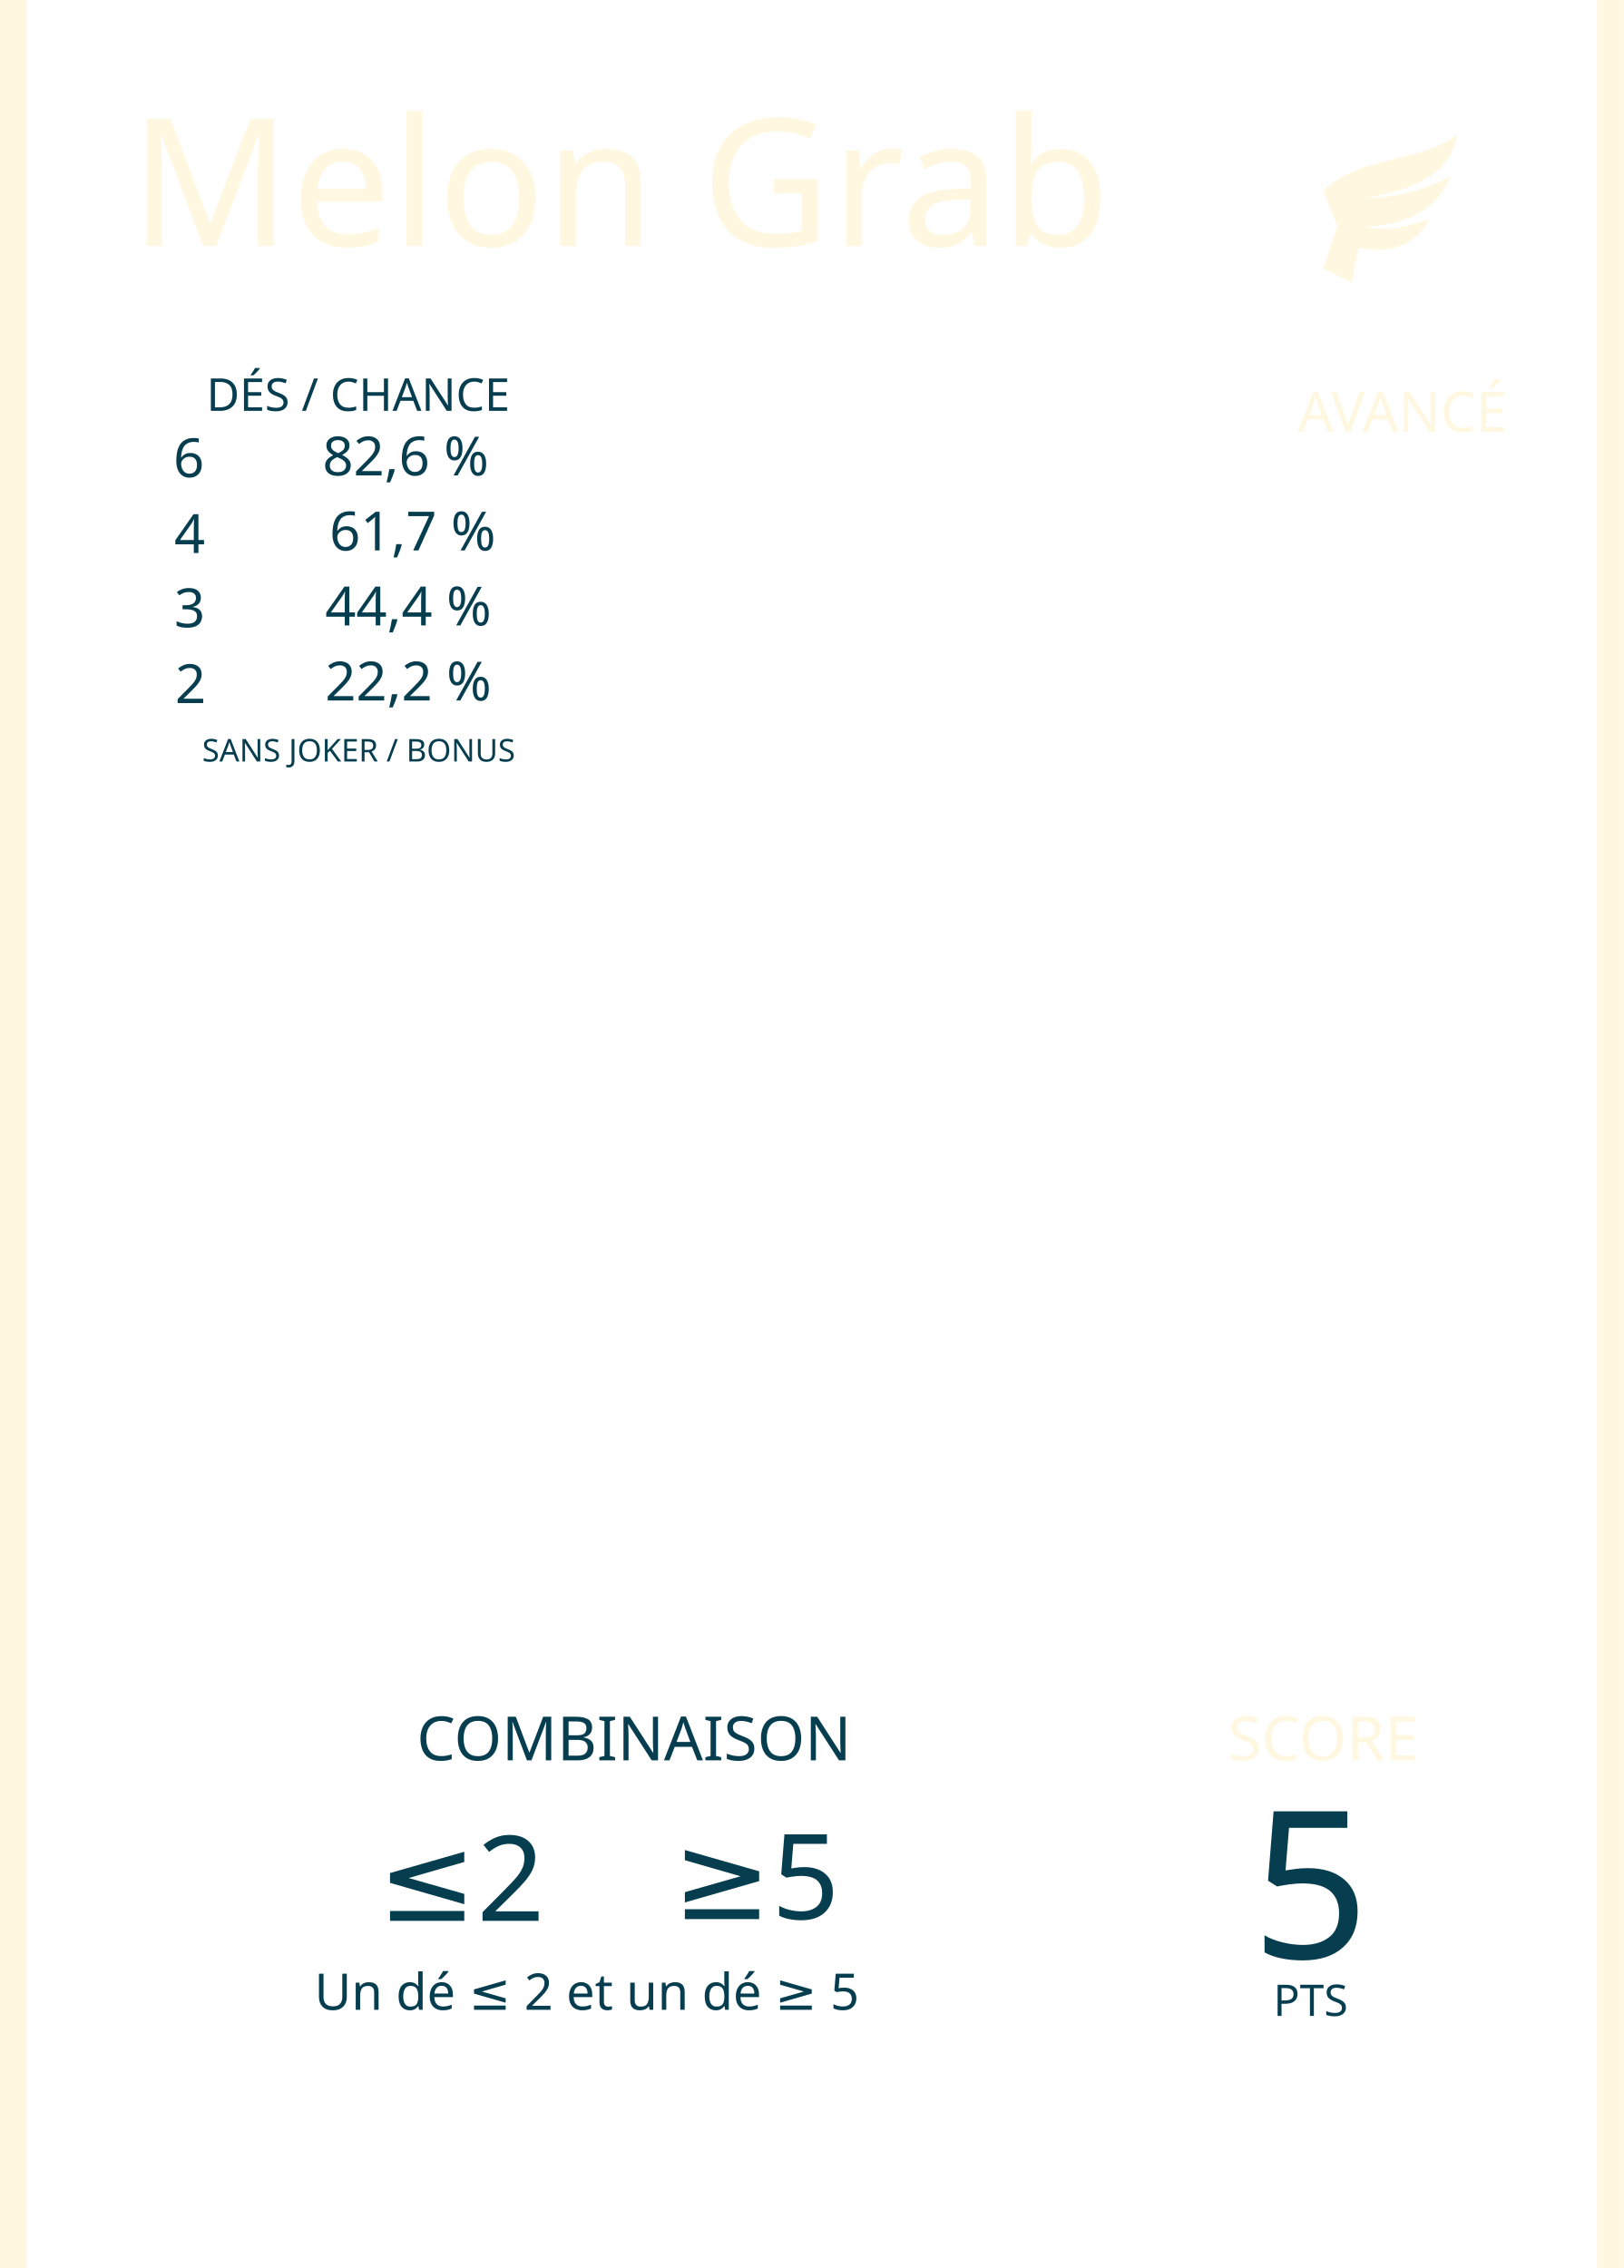
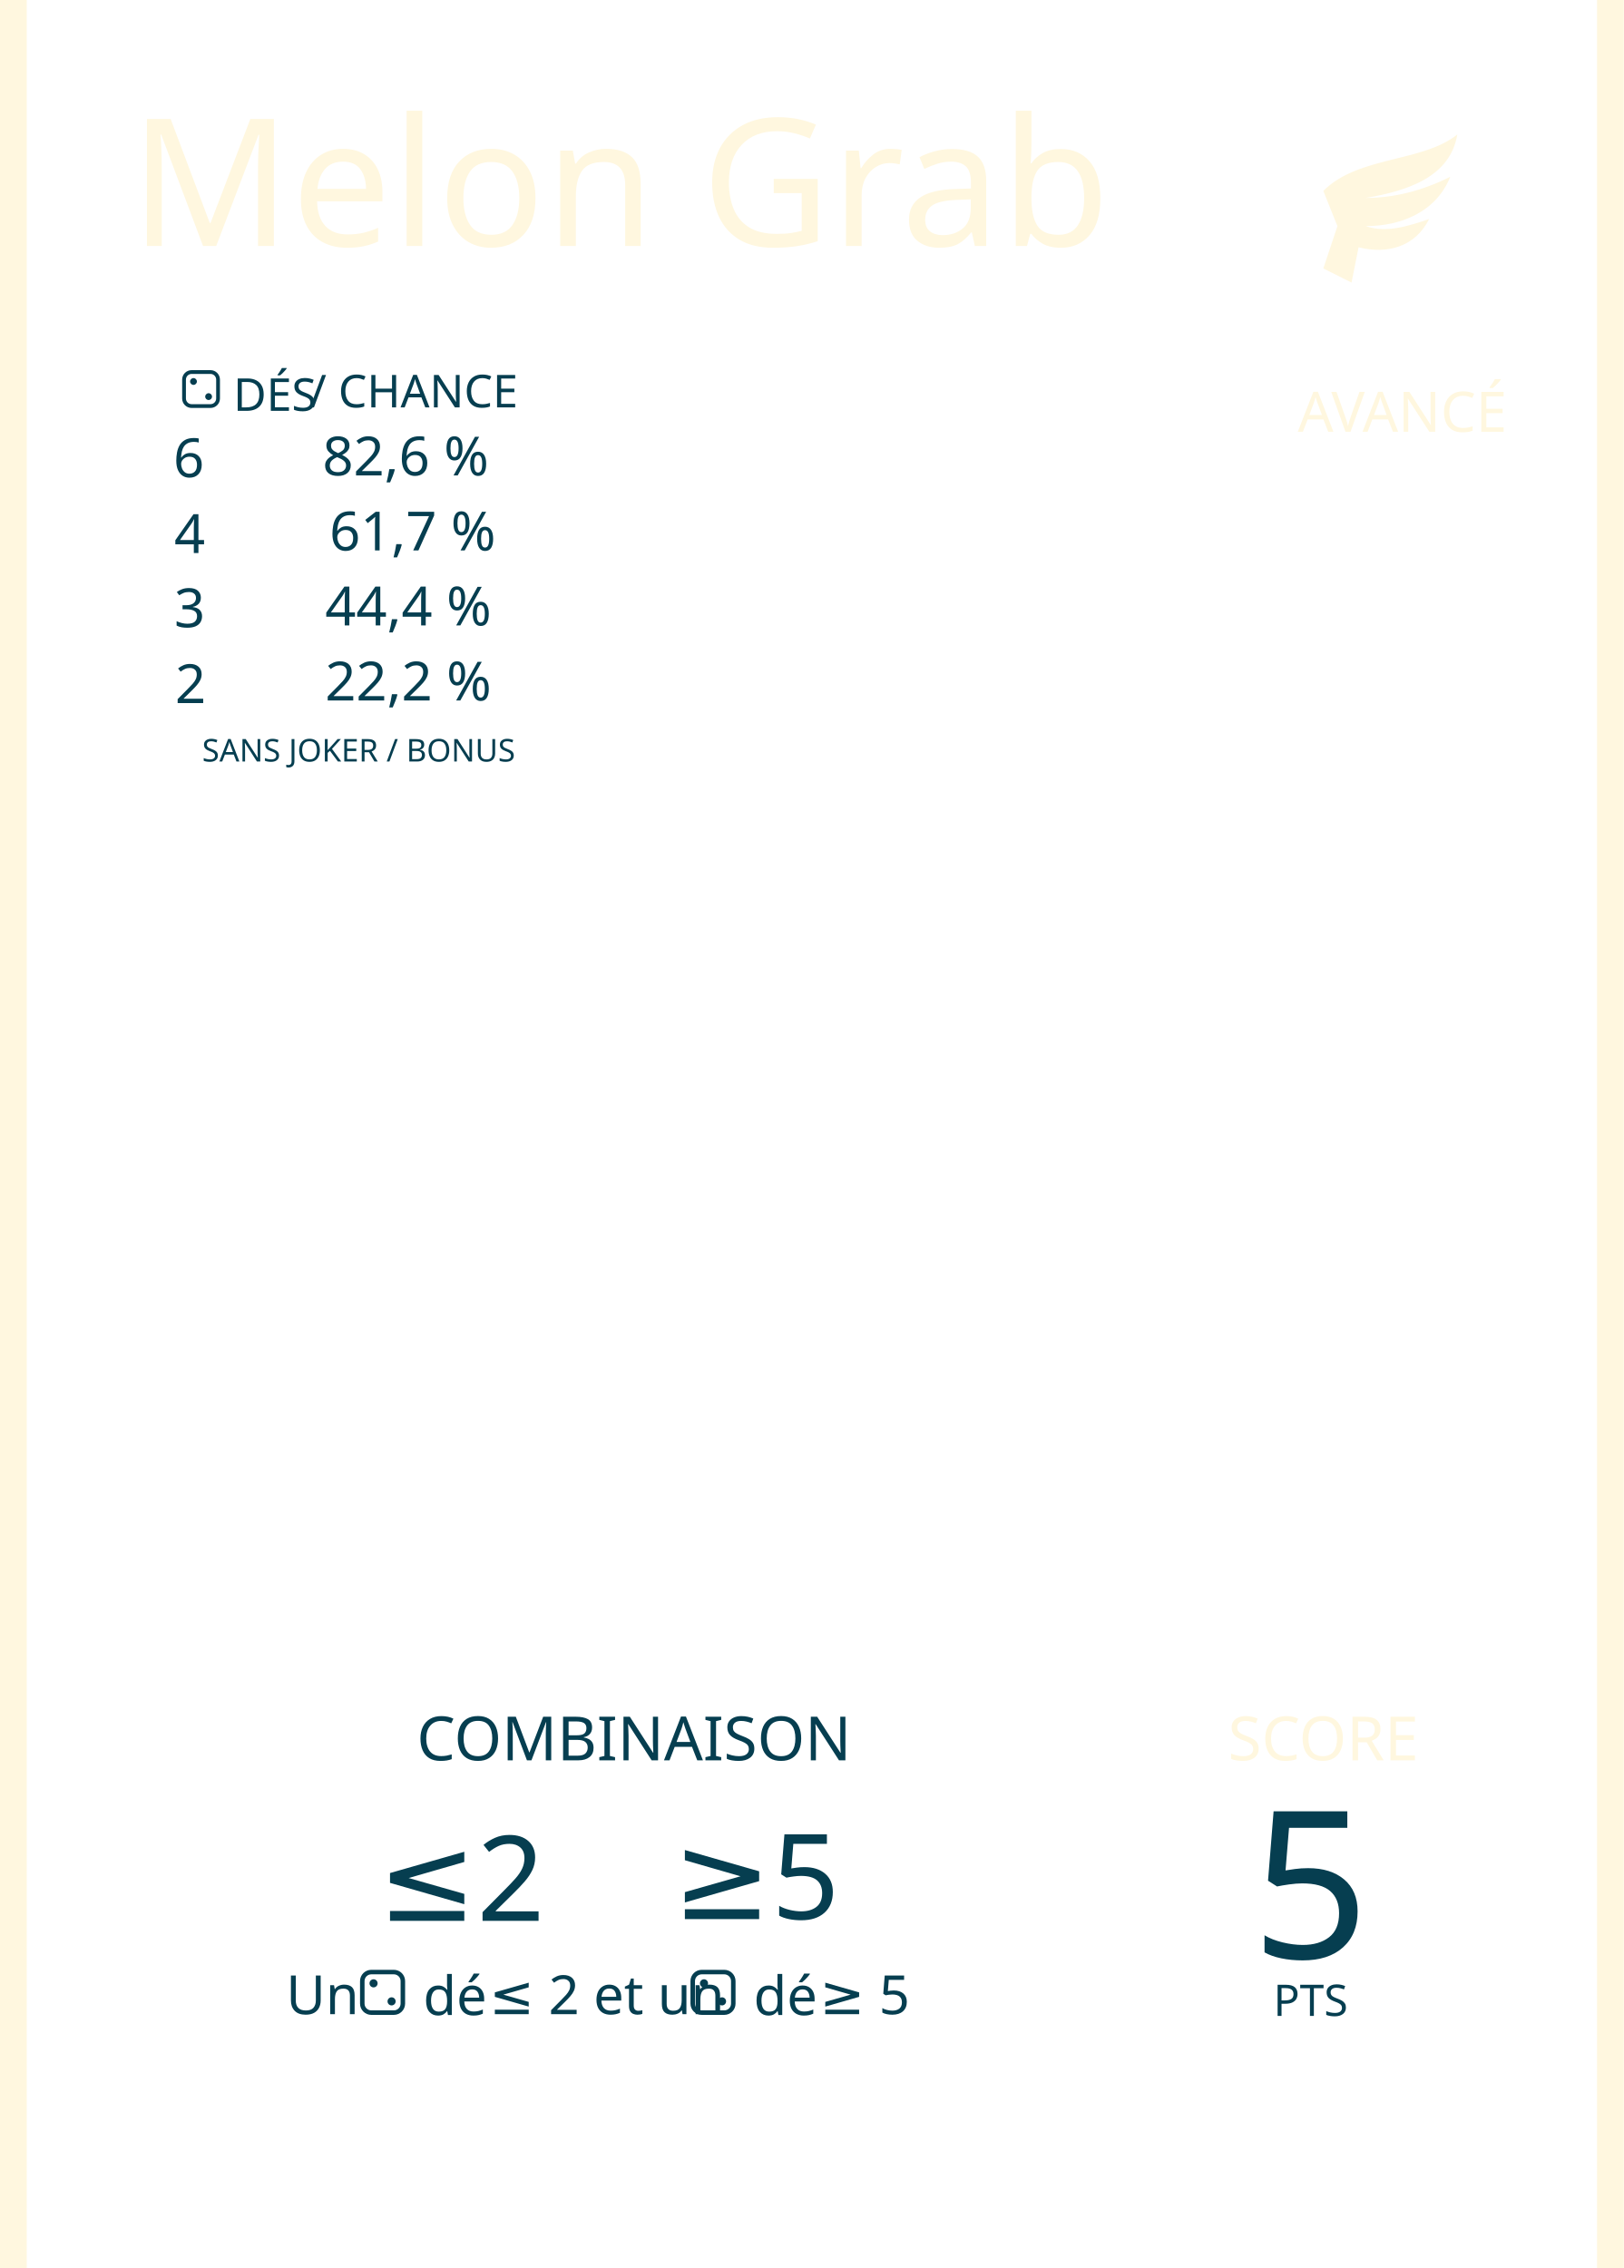
<svg xmlns="http://www.w3.org/2000/svg" width="1008" height="1408" viewBox="-15.341 0 930.682 1300" role="img">
  <g>
    <text x="59" y="141" fill="#fff7df" font-family="Impact,Arial Narrow,sans-serif" font-size="102" font-weight="400" id="card-title">Melon Grab</text>
    <g color="#fff7df">
      <svg x="731" y="69" width="97" height="97" class="type-icon type-air" viewBox="0 0 24 24" fill="none" stroke="currentColor" stroke-width="2" stroke-linecap="round" stroke-linejoin="round" role="img" aria-label="air">
        <path fill="currentColor" stroke="none" d="M3 10C8 5 17 6 22 2c-1 6-7 8-13 9 4 0 8-1 12-3-2 5-7 7-12 7 3 1 6 0 9-1-2 4-6 5-10 4l-1 5-4-2 2-6Z" />
      </svg>
    </g>
    <g id="badge-information">
-       <text x="103" y="235.5" fill="#063e50" font-family="Impact,Arial Narrow,sans-serif" font-size="26" font-weight="400">DÉS / CHANCE</text>
+       <g transform="translate(172.5 223) scale(1)" color="#063e50">
+         <svg x="-85.61" y="-13" width="26" height="26" class="component-icon component-die" viewBox="0 0 24 24" fill="currentColor" aria-hidden="true">
+           <rect x="3" y="3" width="18" height="18" rx="4" fill="none" stroke="currentColor" stroke-width="2" />
+           <circle cx="8" cy="8" r="1.8" />
+           <circle cx="16" cy="16" r="1.8" />
+         </svg>
+         <text x="-54.11" y="12.5" fill="#063e50" font-family="Impact,Arial Narrow,sans-serif" font-size="26" font-weight="400">DÉS</text>
+         <text x="-10.39" y="10.5" fill="#063e50" font-family="Impact,Arial Narrow,sans-serif" font-size="26" font-weight="400">/ CHANCE</text>
+       </g>
      <text x="84" y="273.5" fill="#063e50" font-family="Impact,Arial Narrow,sans-serif" font-size="31" font-weight="400">6</text>
      <text x="169.5" y="272.5" fill="#063e50" font-family="Impact,Arial Narrow,sans-serif" font-size="31" font-weight="400">82,6 %</text>
      <text x="84.5" y="317" fill="#063e50" font-family="Impact,Arial Narrow,sans-serif" font-size="31" font-weight="400">4</text>
      <text x="173.5" y="315.5" fill="#063e50" font-family="Impact,Arial Narrow,sans-serif" font-size="31" font-weight="400">61,7 %</text>
      <text x="84.5" y="359.5" fill="#063e50" font-family="Impact,Arial Narrow,sans-serif" font-size="31" font-weight="400">3</text>
      <text x="171" y="358.5" fill="#063e50" font-family="Impact,Arial Narrow,sans-serif" font-size="31" font-weight="400">44,4 %</text>
      <text x="85" y="403" fill="#063e50" font-family="Impact,Arial Narrow,sans-serif" font-size="31" font-weight="400">2</text>
      <text x="171" y="401.5" fill="#063e50" font-family="Impact,Arial Narrow,sans-serif" font-size="31" font-weight="400">22,2 %</text>
      <text x="100.5" y="436.5" fill="#063e50" font-family="Impact,Arial Narrow,sans-serif" font-size="18" font-weight="400">SANS JOKER / BONUS</text>
      <text x="728.5" y="247.5" fill="#fff7df" font-family="Impact,Arial Narrow,sans-serif" font-size="32" font-weight="400" id="badge-label">AVANCÉ</text>
    </g>
    <text x="223.5" y="1009" fill="#063e50" font-family="Impact,Arial Narrow,sans-serif" font-size="35" font-weight="400" id="requirement-heading">COMBINAISON</text>
    <text x="201" y="1101" fill="#063e50" font-family="Impact,Arial Narrow,sans-serif" font-size="68" font-weight="400" id="socket-0">≤2</text>
    <text x="370" y="1100" fill="#063e50" font-family="Impact,Arial Narrow,sans-serif" font-size="68" font-weight="400" id="socket-1">≥5</text>
-     <text x="321" y="1152" fill="#063e50" font-size="29" font-weight="400" text-anchor="middle" font-family="Arial Narrow,Segoe UI,sans-serif">Un dé ≤ 2 et un dé ≥ 5</text>
+     <g transform="translate(321 1142) scale(1)" color="#063e50">
+       <text x="-172.39" y="12.5" fill="#063e50" font-family="Impact,Arial Narrow,sans-serif" font-size="31" font-weight="400">Un</text>
+       <svg x="-132.57" y="-15.5" width="31" height="31" class="component-icon component-die" viewBox="0 0 24 24" fill="currentColor" aria-hidden="true">
+         <rect x="3" y="3" width="18" height="18" rx="4" fill="none" stroke="currentColor" stroke-width="2" />
+         <circle cx="8" cy="8" r="1.8" />
+         <circle cx="16" cy="16" r="1.8" />
+       </svg>
+       <text x="-93.82" y="13" fill="#063e50" font-family="Impact,Arial Narrow,sans-serif" font-size="31" font-weight="400">dé</text>
+       <text x="-56" y="12.5" fill="#063e50" font-family="Impact,Arial Narrow,sans-serif" font-size="31" font-weight="400">≤ 2 et un</text>
+       <svg x="56.82" y="-15.5" width="31" height="31" class="component-icon component-die" viewBox="0 0 24 24" fill="currentColor" aria-hidden="true">
+         <rect x="3" y="3" width="18" height="18" rx="4" fill="none" stroke="currentColor" stroke-width="2" />
+         <circle cx="8" cy="8" r="1.8" />
+         <circle cx="16" cy="16" r="1.8" />
+       </svg>
+       <text x="95.57" y="13" fill="#063e50" font-family="Impact,Arial Narrow,sans-serif" font-size="31" font-weight="400">dé</text>
+       <text x="133.39" y="12.5" fill="#063e50" font-family="Impact,Arial Narrow,sans-serif" font-size="31" font-weight="400">≥ 5</text>
+     </g>
    <text x="688.5" y="1009" fill="#fff7df" font-family="Impact,Arial Narrow,sans-serif" font-size="35" font-weight="400" id="score-heading">SCORE</text>
    <g id="score-information">
      <text x="702" y="1122.5" fill="#063e50" font-family="Impact,Arial Narrow,sans-serif" font-size="118" font-weight="400" id="card-score">5</text>
      <text x="714.5" y="1155.5" fill="#063e50" font-family="Impact,Arial Narrow,sans-serif" font-size="25" font-weight="400" id="score-unit">PTS</text>
    </g>
  </g>
  <rect x="-15.341" y="0" width="15.341" height="1300" fill="#fff7df" />
  <rect x="900" y="0" width="15.341" height="1300" fill="#fff7df" />
</svg>
